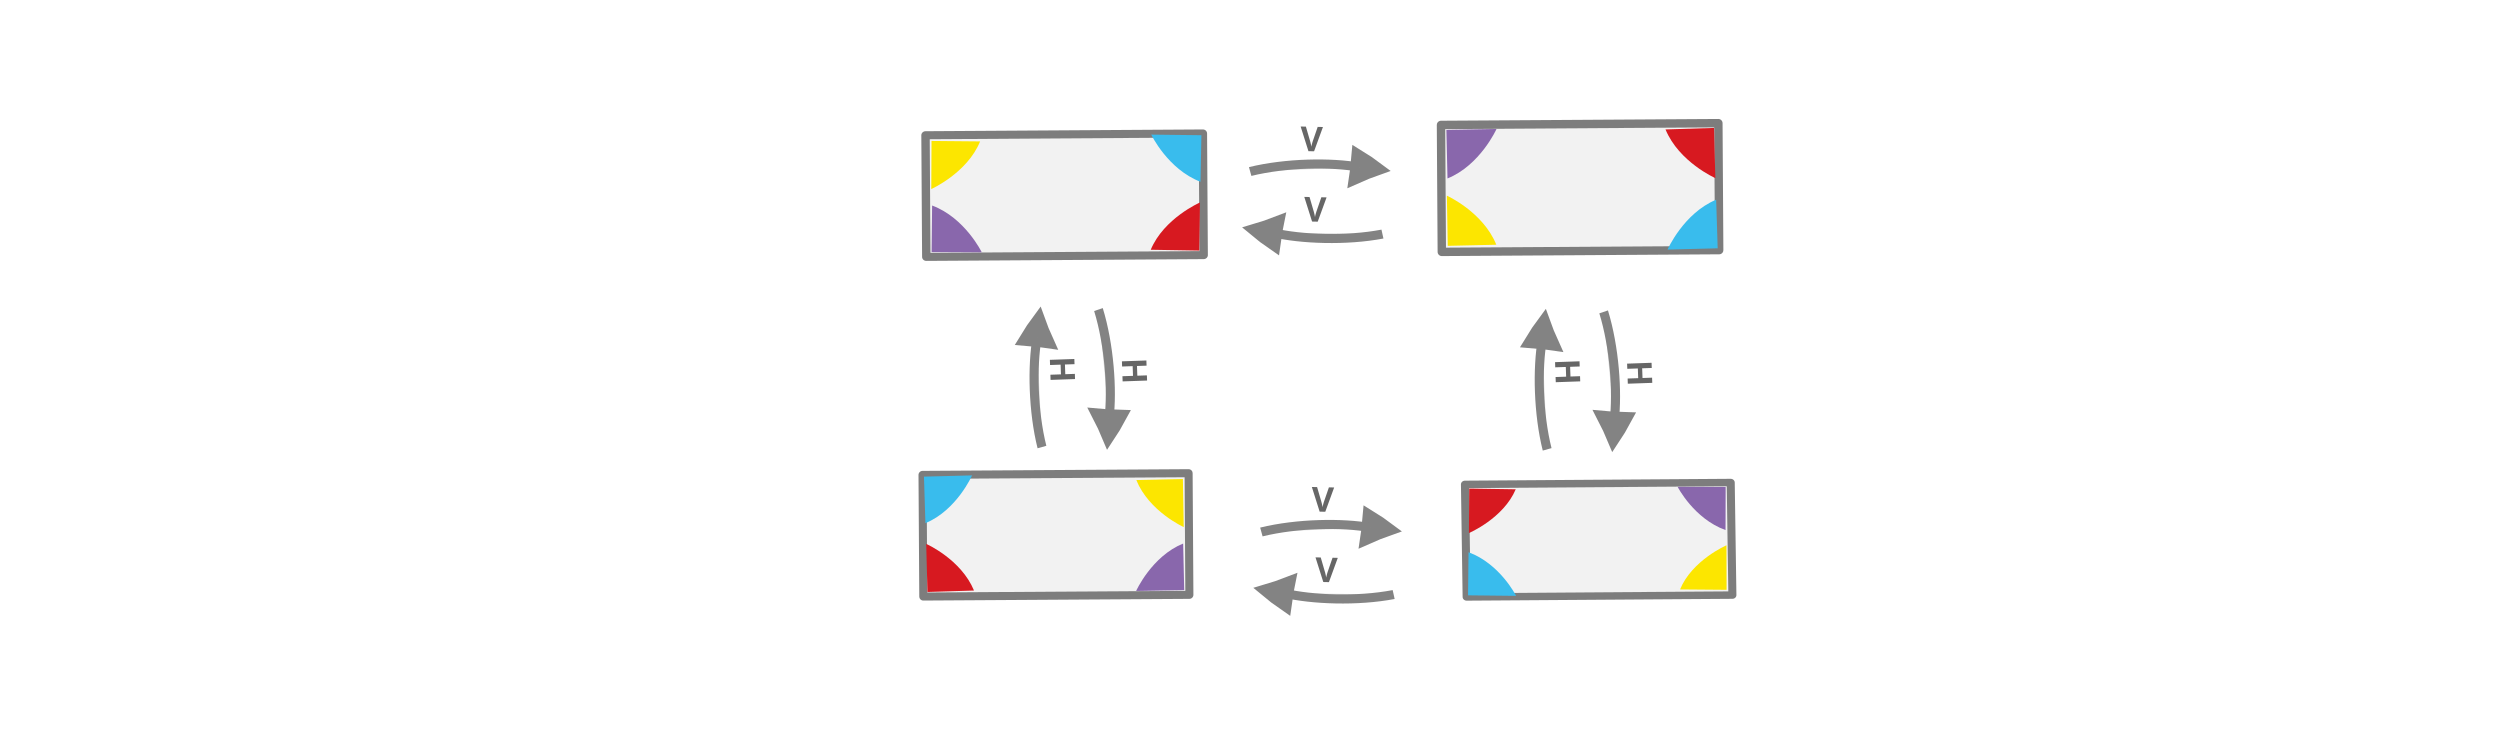
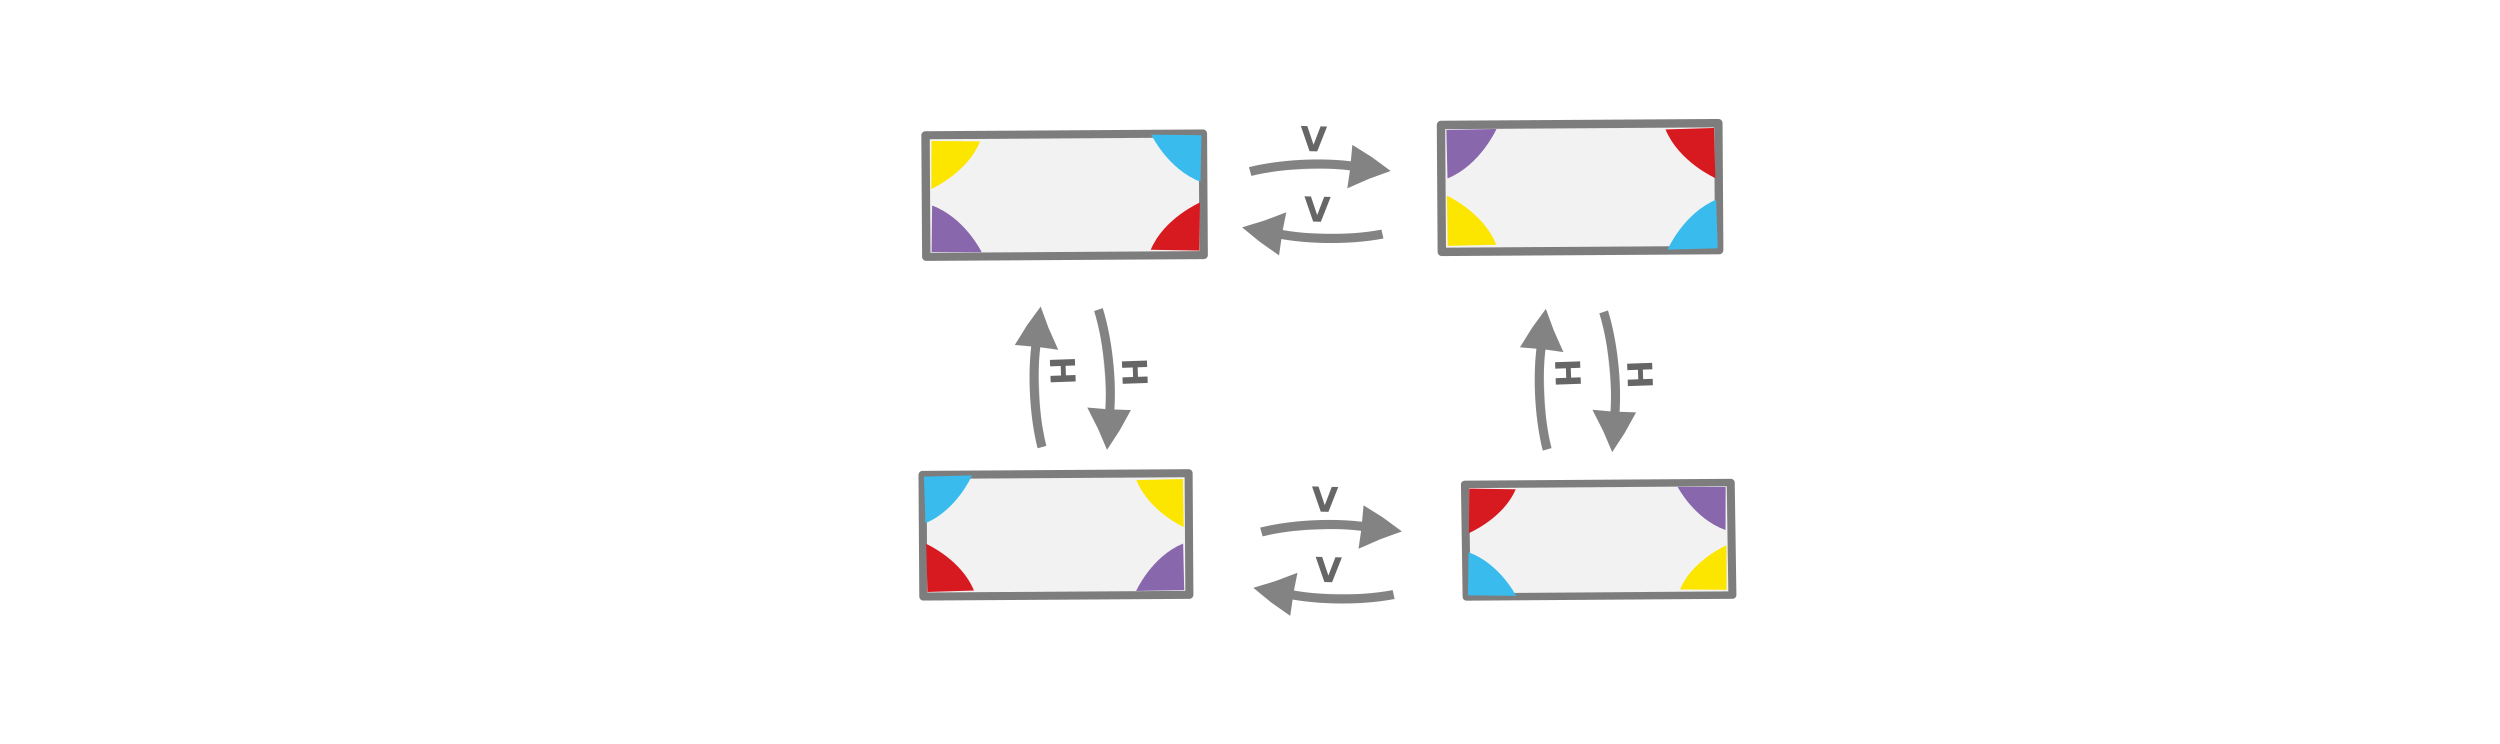
<svg xmlns="http://www.w3.org/2000/svg" viewBox="0 0 595.3 177" version="1.1" id="svg3397">
  <defs id="defs3401" />
  <g id="layer1" style="display:inline">
    <g id="g10281" transform="matrix(-0.00437829,-0.6840884,0.6840884,-0.00437829,188.864,179.3065)">
-       <rect style="display:inline;fill:#f2f2f2;fill-opacity:1;stroke:#7d7d7d;stroke-width:2.801;stroke-linejoin:round;stroke-opacity:1" id="rect10151" width="42.34" height="92.617" x="54.172" y="45.652" />
+       <path style="display:inline;fill:#f2f2f2;fill-opacity:1;stroke:#7d7d7d;stroke-width:2.801;stroke-linejoin:round;stroke-opacity:1" d="M 54.172,45.652 H 96.512 V 138.269 H 54.172 Z" id="rect10151" />
      <path style="display:inline;fill:#39bced;fill-opacity:1;stroke:#000000;stroke-width:0;stroke-linecap:butt;stroke-linejoin:miter;stroke-miterlimit:4;stroke-dasharray:none;stroke-opacity:1" d="m 79.696,46.55 c 4.442,10.922 16.534,16.344 16.534,16.344 l -0.324,-16.743 z" id="path1742-5" />
      <path style="display:inline;fill:#d71920;fill-opacity:1;stroke:#000000;stroke-width:0;stroke-linecap:butt;stroke-linejoin:miter;stroke-miterlimit:4;stroke-dasharray:none;stroke-opacity:1" d="m 56.149,63.315 c 10.922,-4.442 16.344,-16.534 16.344,-16.534 l -16.743,0.324 z" id="path1742-5-0" />
      <path style="display:inline;fill:#8967ac;fill-opacity:1;stroke:#000000;stroke-width:0;stroke-linecap:butt;stroke-linejoin:miter;stroke-miterlimit:4;stroke-dasharray:none;stroke-opacity:1" d="m 72.039,136.215 c -4.354,-10.958 -16.402,-16.477 -16.402,-16.477 l 0.189,16.745 z" id="path1742-5-8" />
      <path style="display:inline;fill:#fce600;fill-opacity:1;stroke:#000000;stroke-width:0;stroke-linecap:butt;stroke-linejoin:miter;stroke-miterlimit:4;stroke-dasharray:none;stroke-opacity:1" d="m 94.244,120.056 c -10.958,4.354 -16.477,16.402 -16.477,16.402 l 16.745,-0.189 z" id="path1742-5-0-3" />
    </g>
-     <text xml:space="preserve" style="font-style:normal;font-weight:normal;font-size:39.762px;line-height:1.25;font-family:sans-serif;letter-spacing:0px;word-spacing:0px;fill:#000000;fill-opacity:1;stroke:none;stroke-width:0.994" x="500.262" y="-52.671" id="text1739" />
+     <g style="font-style:normal;font-weight:normal;font-size:39.762px;line-height:1.25;font-family:sans-serif;letter-spacing:0px;word-spacing:0px;fill:#000000;fill-opacity:1;stroke:none;stroke-width:0.994" id="text1739" />
    <g id="g12351" transform="rotate(1.266524,-1665.277,1324.067)">
      <g id="g11392" transform="translate(151.7823,-89.79427)">
        <g style="display:inline;fill:#dddddd;stroke:#838383;stroke-width:6.389;stroke-miterlimit:10" id="g1482-7" transform="matrix(0.2416583,-0.0085426,0.00819815,0.2481488,68.10586,32.80257)">
          <path style="stroke-width:35.526" id="path1478-7" transform="matrix(0.4768,-0.02932,0.03214,0.42867,147.58,197.367)" d="m 315.1,101.79 c 10.682,-4.135 21.77,-7.738 33.127,-11.074 -8.518,-8.139 -17.577,-16.01 -27.178,-23.616 -2.04,12.119 -3.103,21.663 -5.949,34.69 z" />
          <path style="stroke-width:10.649;paint-order:markers fill stroke" id="path1480-1" transform="matrix(0.89574,0,0,0.81736,18.384,154.236)" d="m 197.036,89.49 c 39.237,-9.724 89.303,-9.828 120.462,-3.317" />
        </g>
-         <text xml:space="preserve" style="font-style:normal;font-weight:normal;font-size:8.178px;line-height:1.25;font-family:sans-serif;display:inline;fill:#666666;fill-opacity:1;stroke:none;stroke-width:0.204" x="128.844" y="82.409" id="text5016-15">
-           <tspan id="tspan5014-9" x="128.844" y="82.409" style="font-style:normal;font-variant:normal;font-weight:bold;font-stretch:normal;font-family:sans-serif;-inkscape-font-specification:'sans-serif Bold';fill:#666666;stroke-width:0.204">V</tspan>
-         </text>
+         <g aria-label="V" style="font-style:normal;font-weight:normal;font-size:8.178px;line-height:1.25;font-family:sans-serif;display:inline;fill:#666666;fill-opacity:1;stroke:none;stroke-width:0.204" id="text5016-15">
+           <path d="m 128.884,76.448 h 1.545 l 1.581,4.4 1.577,-4.4 h 1.545 l -2.208,5.962 h -1.833 z" style="font-style:normal;font-variant:normal;font-weight:bold;font-stretch:normal;font-family:sans-serif;-inkscape-font-specification:'sans-serif Bold';fill:#666666;stroke-width:0.204" id="path174954" />
+         </g>
      </g>
      <g style="display:inline;fill:#dddddd;stroke:#838383;stroke-width:6.389;stroke-miterlimit:10" id="g1482-7-4" transform="matrix(-0.2417761,-0.0040031,0.00468373,-0.24824,346.7188,69.18872)">
        <path style="stroke-width:35.526" id="path1478-7-27" transform="matrix(0.4768,-0.02932,0.03214,0.42867,147.58,197.367)" d="m 315.1,101.79 c 10.682,-4.135 21.77,-7.738 33.127,-11.074 -8.518,-8.139 -17.577,-16.01 -27.178,-23.616 -2.04,12.119 -3.103,21.663 -5.949,34.69 z" />
        <path style="stroke-width:10.649;paint-order:markers fill stroke" id="path1480-1-4" transform="matrix(0.89574,0,0,0.81736,18.384,154.236)" d="m 197.036,89.49 c 39.237,-9.724 89.303,-9.828 120.462,-3.317" />
      </g>
-       <text xml:space="preserve" style="font-style:normal;font-weight:normal;font-size:8.178px;line-height:1.25;font-family:sans-serif;display:inline;fill:#666666;fill-opacity:1;stroke:none;stroke-width:0.204" x="281.862" y="9.352" id="text5016-15-0">
-         <tspan id="tspan5014-9-3" x="281.862" y="9.352" style="font-style:normal;font-variant:normal;font-weight:bold;font-stretch:normal;font-family:sans-serif;-inkscape-font-specification:'sans-serif Bold';fill:#666666;stroke-width:0.204">V</tspan>
-       </text>
+       <g aria-label="V" style="font-style:normal;font-weight:normal;font-size:8.178px;line-height:1.25;font-family:sans-serif;display:inline;fill:#666666;fill-opacity:1;stroke:none;stroke-width:0.204" id="text5016-15-0">
+         <path d="m 281.902,3.39 h 1.545 l 1.581,4.4 1.577,-4.4 h 1.545 l -2.208,5.962 h -1.833 z" style="font-style:normal;font-variant:normal;font-weight:bold;font-stretch:normal;font-family:sans-serif;-inkscape-font-specification:'sans-serif Bold';fill:#666666;stroke-width:0.204" id="path174957" />
+       </g>
    </g>
    <g id="g12236" transform="rotate(87.99783,263.714,86.1352)">
      <g id="g11392-2" style="display:inline" transform="translate(134.1609,0.286014)">
        <g style="display:inline;fill:#dddddd;stroke:#838383;stroke-width:6.389;stroke-miterlimit:10" id="g1482-7-8" transform="matrix(0.2416583,-0.0085426,0.00819815,0.2481488,68.10586,32.80257)">
          <path style="stroke-width:35.526" id="path1478-7-0" transform="matrix(0.4768,-0.02932,0.03214,0.42867,147.58,197.367)" d="m 315.1,101.79 c 10.682,-4.135 21.77,-7.738 33.127,-11.074 -8.518,-8.139 -17.577,-16.01 -27.178,-23.616 -2.04,12.119 -3.103,21.663 -5.949,34.69 z" />
          <path style="stroke-width:10.649;paint-order:markers fill stroke" id="path1480-1-3" transform="matrix(0.89574,0,0,0.81736,18.384,154.236)" d="m 197.036,89.49 c 39.237,-9.724 89.303,-9.828 120.462,-3.317" />
        </g>
-         <text xml:space="preserve" style="font-style:normal;font-weight:normal;font-size:8.178px;line-height:1.25;font-family:sans-serif;display:inline;fill:#666666;fill-opacity:1;stroke:none;stroke-width:0.204" x="128.844" y="82.409" id="text5016-15-7">
-           <tspan id="tspan5014-9-0" x="128.844" y="82.409" style="font-style:normal;font-variant:normal;font-weight:bold;font-stretch:normal;font-family:sans-serif;-inkscape-font-specification:'sans-serif Bold';fill:#666666;stroke-width:0.204">H</tspan>
-         </text>
+         <g aria-label="H" style="font-style:normal;font-weight:normal;font-size:8.178px;line-height:1.25;font-family:sans-serif;display:inline;fill:#666666;fill-opacity:1;stroke:none;stroke-width:0.204" id="text5016-15-7">
+           <path d="m 129.594,76.448 h 1.537 V 78.72 h 2.268 v -2.272 h 1.537 v 5.962 h -1.537 v -2.528 h -2.268 v 2.528 h -1.537 z" style="font-style:normal;font-variant:normal;font-weight:bold;font-stretch:normal;font-family:sans-serif;-inkscape-font-specification:'sans-serif Bold';fill:#666666;stroke-width:0.204" id="path174960" />
+         </g>
      </g>
      <g style="display:inline;fill:#dddddd;stroke:#838383;stroke-width:6.389;stroke-miterlimit:10" id="g1482-7-4-3" transform="matrix(-0.2417761,-0.0040031,0.00468373,-0.24824,329.5237,159.6637)">
        <path style="stroke-width:35.526" id="path1478-7-27-4" transform="matrix(0.4768,-0.02932,0.03214,0.42867,147.58,197.367)" d="m 315.1,101.79 c 10.682,-4.135 21.77,-7.738 33.127,-11.074 -8.518,-8.139 -17.577,-16.01 -27.178,-23.616 -2.04,12.119 -3.103,21.663 -5.949,34.69 z" />
        <path style="stroke-width:10.649;paint-order:markers fill stroke" id="path1480-1-4-9" transform="matrix(0.89574,0,0,0.81736,18.384,154.236)" d="m 197.036,89.49 c 39.237,-9.724 89.303,-9.828 120.462,-3.317" />
      </g>
-       <text xml:space="preserve" style="font-style:normal;font-weight:normal;font-size:8.178px;line-height:1.25;font-family:sans-serif;display:inline;fill:#666666;fill-opacity:1;stroke:none;stroke-width:0.204" x="262.051" y="99.827" id="text5016-15-0-2">
-         <tspan id="tspan5014-9-3-7" x="262.051" y="99.827" style="font-style:normal;font-variant:normal;font-weight:bold;font-stretch:normal;font-family:sans-serif;-inkscape-font-specification:'sans-serif Bold';fill:#666666;stroke-width:0.204">H</tspan>
-       </text>
+       <g aria-label="H" style="font-style:normal;font-weight:normal;font-size:8.178px;line-height:1.25;font-family:sans-serif;display:inline;fill:#666666;fill-opacity:1;stroke:none;stroke-width:0.204" id="text5016-15-0-2">
+         <path d="m 262.801,93.865 h 1.537 v 2.272 h 2.268 v -2.272 h 1.537 v 5.962 h -1.537 v -2.528 h -2.268 v 2.528 h -1.537 z" style="font-style:normal;font-variant:normal;font-weight:bold;font-stretch:normal;font-family:sans-serif;-inkscape-font-specification:'sans-serif Bold';fill:#666666;stroke-width:0.204" id="path174963" />
+       </g>
    </g>
    <g id="g10281-2" transform="matrix(-0.00437829,-0.6840884,-0.7131312,0.00456417,319.4095,97.59578)" style="display:inline">
-       <rect style="display:inline;fill:#f2f2f2;fill-opacity:1;stroke:#7d7d7d;stroke-width:2.801;stroke-linejoin:round;stroke-opacity:1" id="rect10151-5" width="42.34" height="92.617" x="54.172" y="45.652" />
+       <path style="display:inline;fill:#f2f2f2;fill-opacity:1;stroke:#7d7d7d;stroke-width:2.801;stroke-linejoin:round;stroke-opacity:1" d="M 54.172,45.652 H 96.512 V 138.269 H 54.172 Z" id="rect10151-5" />
      <path style="display:inline;fill:#39bced;fill-opacity:1;stroke:#000000;stroke-width:0;stroke-linecap:butt;stroke-linejoin:miter;stroke-miterlimit:4;stroke-dasharray:none;stroke-opacity:1" d="m 79.696,46.55 c 4.442,10.922 16.534,16.344 16.534,16.344 l -0.324,-16.743 z" id="path1742-5-2" />
      <path style="display:inline;fill:#d71920;fill-opacity:1;stroke:#000000;stroke-width:0;stroke-linecap:butt;stroke-linejoin:miter;stroke-miterlimit:4;stroke-dasharray:none;stroke-opacity:1" d="m 56.149,63.315 c 10.922,-4.442 16.344,-16.534 16.344,-16.534 l -16.743,0.324 z" id="path1742-5-0-4" />
      <path style="display:inline;fill:#8967ac;fill-opacity:1;stroke:#000000;stroke-width:0;stroke-linecap:butt;stroke-linejoin:miter;stroke-miterlimit:4;stroke-dasharray:none;stroke-opacity:1" d="m 72.039,136.215 c -4.354,-10.958 -16.402,-16.477 -16.402,-16.477 l 0.189,16.745 z" id="path1742-5-8-4" />
      <path style="display:inline;fill:#fce600;fill-opacity:1;stroke:#000000;stroke-width:0;stroke-linecap:butt;stroke-linejoin:miter;stroke-miterlimit:4;stroke-dasharray:none;stroke-opacity:1" d="m 94.244,120.056 c -10.958,4.354 -16.477,16.402 -16.477,16.402 l 16.745,-0.189 z" id="path1742-5-0-3-3" />
    </g>
    <g id="g10281-2-8" transform="matrix(0.00456932,0.7139356,-0.7131312,0.00456417,441.4858,-9.556085)" style="display:inline">
-       <rect style="display:inline;fill:#f2f2f2;fill-opacity:1;stroke:#7d7d7d;stroke-width:2.801;stroke-linejoin:round;stroke-opacity:1" id="rect10151-5-6" width="42.34" height="92.617" x="54.172" y="45.652" />
+       <path style="display:inline;fill:#f2f2f2;fill-opacity:1;stroke:#7d7d7d;stroke-width:2.801;stroke-linejoin:round;stroke-opacity:1" d="M 54.172,45.652 H 96.512 V 138.269 H 54.172 Z" id="rect10151-5-6" />
      <path style="display:inline;fill:#39bced;fill-opacity:1;stroke:#000000;stroke-width:0;stroke-linecap:butt;stroke-linejoin:miter;stroke-miterlimit:4;stroke-dasharray:none;stroke-opacity:1" d="m 79.696,46.55 c 4.442,10.922 16.534,16.344 16.534,16.344 l -0.324,-16.743 z" id="path1742-5-2-0" />
      <path style="display:inline;fill:#d71920;fill-opacity:1;stroke:#000000;stroke-width:0;stroke-linecap:butt;stroke-linejoin:miter;stroke-miterlimit:4;stroke-dasharray:none;stroke-opacity:1" d="m 56.149,63.315 c 10.922,-4.442 16.344,-16.534 16.344,-16.534 l -16.743,0.324 z" id="path1742-5-0-4-8" />
      <path style="display:inline;fill:#8967ac;fill-opacity:1;stroke:#000000;stroke-width:0;stroke-linecap:butt;stroke-linejoin:miter;stroke-miterlimit:4;stroke-dasharray:none;stroke-opacity:1" d="m 72.039,136.215 c -4.354,-10.958 -16.402,-16.477 -16.402,-16.477 l 0.189,16.745 z" id="path1742-5-8-4-9" />
      <path style="display:inline;fill:#fce600;fill-opacity:1;stroke:#000000;stroke-width:0;stroke-linecap:butt;stroke-linejoin:miter;stroke-miterlimit:4;stroke-dasharray:none;stroke-opacity:1" d="m 94.244,120.056 c -10.958,4.354 -16.477,16.402 -16.477,16.402 l 16.745,-0.189 z" id="path1742-5-0-3-3-2" />
    </g>
    <g id="g10281-2-8-2" transform="matrix(0.0093944,0.6330548,0.6832732,-0.0047813,317.1347,81.26684)" style="display:inline">
-       <rect style="display:inline;fill:#f2f2f2;fill-opacity:1;stroke:#7d7d7d;stroke-width:2.801;stroke-linejoin:round;stroke-opacity:1" id="rect10151-5-6-3" width="42.34" height="92.617" x="54.172" y="45.652" />
+       <path style="display:inline;fill:#f2f2f2;fill-opacity:1;stroke:#7d7d7d;stroke-width:2.801;stroke-linejoin:round;stroke-opacity:1" d="M 54.172,45.652 H 96.512 V 138.269 H 54.172 Z" id="rect10151-5-6-3" />
      <path style="display:inline;fill:#39bced;fill-opacity:1;stroke:#000000;stroke-width:0;stroke-linecap:butt;stroke-linejoin:miter;stroke-miterlimit:4;stroke-dasharray:none;stroke-opacity:1" d="m 79.696,46.55 c 4.442,10.922 16.534,16.344 16.534,16.344 l -0.324,-16.743 z" id="path1742-5-2-0-1" />
      <path style="display:inline;fill:#d71920;fill-opacity:1;stroke:#000000;stroke-width:0;stroke-linecap:butt;stroke-linejoin:miter;stroke-miterlimit:4;stroke-dasharray:none;stroke-opacity:1" d="m 56.149,63.315 c 10.922,-4.442 16.344,-16.534 16.344,-16.534 l -16.743,0.324 z" id="path1742-5-0-4-8-8" />
      <path style="display:inline;fill:#8967ac;fill-opacity:1;stroke:#000000;stroke-width:0;stroke-linecap:butt;stroke-linejoin:miter;stroke-miterlimit:4;stroke-dasharray:none;stroke-opacity:1" d="m 72.039,136.215 c -4.354,-10.958 -16.402,-16.477 -16.402,-16.477 l 0.189,16.745 z" id="path1742-5-8-4-9-3" />
      <path style="display:inline;fill:#fce600;fill-opacity:1;stroke:#000000;stroke-width:0;stroke-linecap:butt;stroke-linejoin:miter;stroke-miterlimit:4;stroke-dasharray:none;stroke-opacity:1" d="m 94.244,120.056 c -10.958,4.354 -16.477,16.402 -16.477,16.402 l 16.745,-0.189 z" id="path1742-5-0-3-3-2-4" />
    </g>
    <g id="g12351-9" transform="rotate(1.266524,-5546.837,1487.705)" style="display:inline">
      <g id="g11392-6" transform="translate(151.7823,-89.79427)">
        <g style="display:inline;fill:#dddddd;stroke:#838383;stroke-width:6.389;stroke-miterlimit:10" id="g1482-7-7" transform="matrix(0.2416583,-0.0085426,0.00819815,0.2481488,68.10586,32.80257)">
          <path style="stroke-width:35.526" id="path1478-7-7" transform="matrix(0.4768,-0.02932,0.03214,0.42867,147.58,197.367)" d="m 315.1,101.79 c 10.682,-4.135 21.77,-7.738 33.127,-11.074 -8.518,-8.139 -17.577,-16.01 -27.178,-23.616 -2.04,12.119 -3.103,21.663 -5.949,34.69 z" />
          <path style="stroke-width:10.649;paint-order:markers fill stroke" id="path1480-1-37" transform="matrix(0.89574,0,0,0.81736,18.384,154.236)" d="m 197.036,89.49 c 39.237,-9.724 89.303,-9.828 120.462,-3.317" />
        </g>
-         <text xml:space="preserve" style="font-style:normal;font-weight:normal;font-size:8.178px;line-height:1.25;font-family:sans-serif;display:inline;fill:#666666;fill-opacity:1;stroke:none;stroke-width:0.204" x="128.844" y="82.409" id="text5016-15-1">
-           <tspan id="tspan5014-9-2" x="128.844" y="82.409" style="font-style:normal;font-variant:normal;font-weight:bold;font-stretch:normal;font-family:sans-serif;-inkscape-font-specification:'sans-serif Bold';fill:#666666;stroke-width:0.204">V</tspan>
-         </text>
+         <g aria-label="V" style="font-style:normal;font-weight:normal;font-size:8.178px;line-height:1.25;font-family:sans-serif;display:inline;fill:#666666;fill-opacity:1;stroke:none;stroke-width:0.204" id="text5016-15-1">
+           <path d="m 128.884,76.448 h 1.545 l 1.581,4.4 1.577,-4.4 h 1.545 l -2.208,5.962 h -1.833 z" style="font-style:normal;font-variant:normal;font-weight:bold;font-stretch:normal;font-family:sans-serif;-inkscape-font-specification:'sans-serif Bold';fill:#666666;stroke-width:0.204" id="path174969" />
+         </g>
      </g>
      <g style="display:inline;fill:#dddddd;stroke:#838383;stroke-width:6.389;stroke-miterlimit:10" id="g1482-7-4-2" transform="matrix(-0.2417761,-0.0040031,0.00468373,-0.24824,346.7188,69.18872)">
        <path style="stroke-width:35.526" id="path1478-7-27-1" transform="matrix(0.4768,-0.02932,0.03214,0.42867,147.58,197.367)" d="m 315.1,101.79 c 10.682,-4.135 21.77,-7.738 33.127,-11.074 -8.518,-8.139 -17.577,-16.01 -27.178,-23.616 -2.04,12.119 -3.103,21.663 -5.949,34.69 z" />
        <path style="stroke-width:10.649;paint-order:markers fill stroke" id="path1480-1-4-5" transform="matrix(0.89574,0,0,0.81736,18.384,154.236)" d="m 197.036,89.49 c 39.237,-9.724 89.303,-9.828 120.462,-3.317" />
      </g>
-       <text xml:space="preserve" style="font-style:normal;font-weight:normal;font-size:8.178px;line-height:1.25;font-family:sans-serif;display:inline;fill:#666666;fill-opacity:1;stroke:none;stroke-width:0.204" x="281.862" y="9.352" id="text5016-15-0-0">
-         <tspan id="tspan5014-9-3-9" x="281.862" y="9.352" style="font-style:normal;font-variant:normal;font-weight:bold;font-stretch:normal;font-family:sans-serif;-inkscape-font-specification:'sans-serif Bold';fill:#666666;stroke-width:0.204">V</tspan>
-       </text>
+       <g aria-label="V" style="font-style:normal;font-weight:normal;font-size:8.178px;line-height:1.25;font-family:sans-serif;display:inline;fill:#666666;fill-opacity:1;stroke:none;stroke-width:0.204" id="text5016-15-0-0">
+         <path d="m 281.902,3.39 h 1.545 l 1.581,4.4 1.577,-4.4 h 1.545 l -2.208,5.962 h -1.833 z" style="font-style:normal;font-variant:normal;font-weight:bold;font-stretch:normal;font-family:sans-serif;-inkscape-font-specification:'sans-serif Bold';fill:#666666;stroke-width:0.204" id="path174972" />
+       </g>
    </g>
    <g id="g12236-0" transform="rotate(87.99783,323.5767,148.6965)" style="display:inline">
      <g id="g11392-2-4" style="display:inline" transform="translate(134.1609,0.286014)">
        <g style="display:inline;fill:#dddddd;stroke:#838383;stroke-width:6.389;stroke-miterlimit:10" id="g1482-7-8-0" transform="matrix(0.2416583,-0.0085426,0.00819815,0.2481488,68.10586,32.80257)">
          <path style="stroke-width:35.526" id="path1478-7-0-1" transform="matrix(0.4768,-0.02932,0.03214,0.42867,147.58,197.367)" d="m 315.1,101.79 c 10.682,-4.135 21.77,-7.738 33.127,-11.074 -8.518,-8.139 -17.577,-16.01 -27.178,-23.616 -2.04,12.119 -3.103,21.663 -5.949,34.69 z" />
          <path style="stroke-width:10.649;paint-order:markers fill stroke" id="path1480-1-3-3" transform="matrix(0.89574,0,0,0.81736,18.384,154.236)" d="m 197.036,89.49 c 39.237,-9.724 89.303,-9.828 120.462,-3.317" />
        </g>
-         <text xml:space="preserve" style="font-style:normal;font-weight:normal;font-size:8.178px;line-height:1.25;font-family:sans-serif;display:inline;fill:#666666;fill-opacity:1;stroke:none;stroke-width:0.204" x="128.844" y="82.409" id="text5016-15-7-7">
-           <tspan id="tspan5014-9-0-4" x="128.844" y="82.409" style="font-style:normal;font-variant:normal;font-weight:bold;font-stretch:normal;font-family:sans-serif;-inkscape-font-specification:'sans-serif Bold';fill:#666666;stroke-width:0.204">H</tspan>
-         </text>
+         <g aria-label="H" style="font-style:normal;font-weight:normal;font-size:8.178px;line-height:1.25;font-family:sans-serif;display:inline;fill:#666666;fill-opacity:1;stroke:none;stroke-width:0.204" id="text5016-15-7-7">
+           <path d="m 129.594,76.448 h 1.537 V 78.72 h 2.268 v -2.272 h 1.537 v 5.962 h -1.537 v -2.528 h -2.268 v 2.528 h -1.537 z" style="font-style:normal;font-variant:normal;font-weight:bold;font-stretch:normal;font-family:sans-serif;-inkscape-font-specification:'sans-serif Bold';fill:#666666;stroke-width:0.204" id="path174975" />
+         </g>
      </g>
      <g style="display:inline;fill:#dddddd;stroke:#838383;stroke-width:6.389;stroke-miterlimit:10" id="g1482-7-4-3-1" transform="matrix(-0.2417761,-0.0040031,0.00468373,-0.24824,329.5237,159.6637)">
        <path style="stroke-width:35.526" id="path1478-7-27-4-1" transform="matrix(0.4768,-0.02932,0.03214,0.42867,147.58,197.367)" d="m 315.1,101.79 c 10.682,-4.135 21.77,-7.738 33.127,-11.074 -8.518,-8.139 -17.577,-16.01 -27.178,-23.616 -2.04,12.119 -3.103,21.663 -5.949,34.69 z" />
        <path style="stroke-width:10.649;paint-order:markers fill stroke" id="path1480-1-4-9-3" transform="matrix(0.89574,0,0,0.81736,18.384,154.236)" d="m 197.036,89.49 c 39.237,-9.724 89.303,-9.828 120.462,-3.317" />
      </g>
-       <text xml:space="preserve" style="font-style:normal;font-weight:normal;font-size:8.178px;line-height:1.25;font-family:sans-serif;display:inline;fill:#666666;fill-opacity:1;stroke:none;stroke-width:0.204" x="262.051" y="99.827" id="text5016-15-0-2-0">
-         <tspan id="tspan5014-9-3-7-3" x="262.051" y="99.827" style="font-style:normal;font-variant:normal;font-weight:bold;font-stretch:normal;font-family:sans-serif;-inkscape-font-specification:'sans-serif Bold';fill:#666666;stroke-width:0.204">H</tspan>
-       </text>
+       <g aria-label="H" style="font-style:normal;font-weight:normal;font-size:8.178px;line-height:1.25;font-family:sans-serif;display:inline;fill:#666666;fill-opacity:1;stroke:none;stroke-width:0.204" id="text5016-15-0-2-0">
+         <path d="m 262.801,93.865 h 1.537 v 2.272 h 2.268 v -2.272 h 1.537 v 5.962 h -1.537 v -2.528 h -2.268 v 2.528 h -1.537 z" style="font-style:normal;font-variant:normal;font-weight:bold;font-stretch:normal;font-family:sans-serif;-inkscape-font-specification:'sans-serif Bold';fill:#666666;stroke-width:0.204" id="path174978" />
+       </g>
    </g>
  </g>
</svg>
